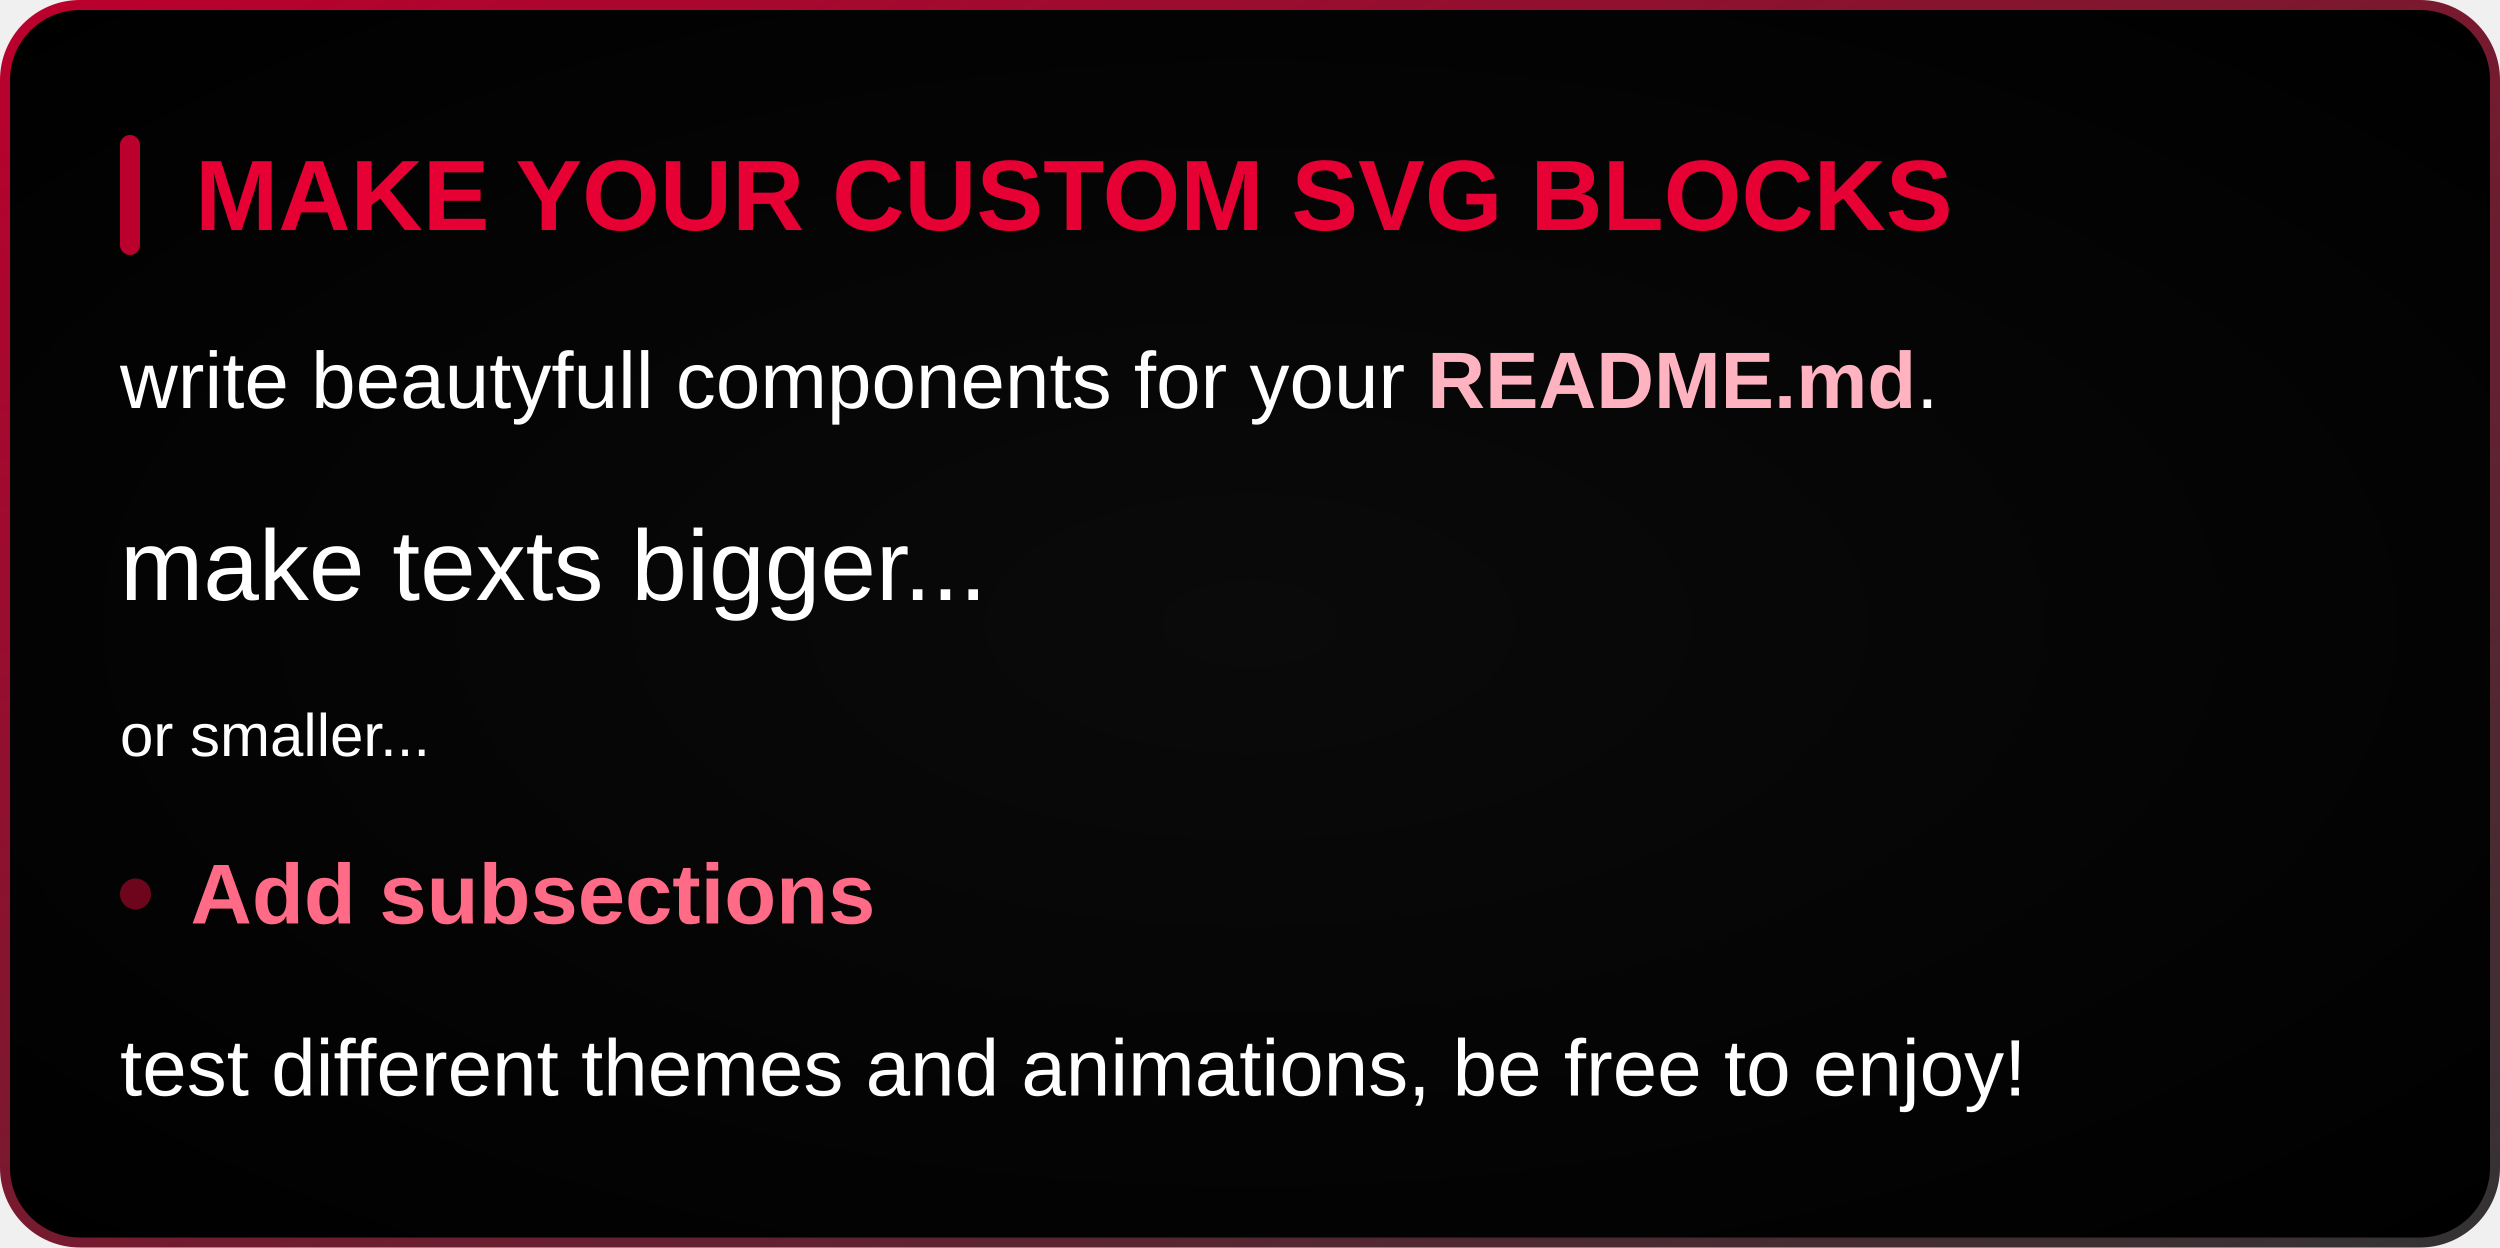
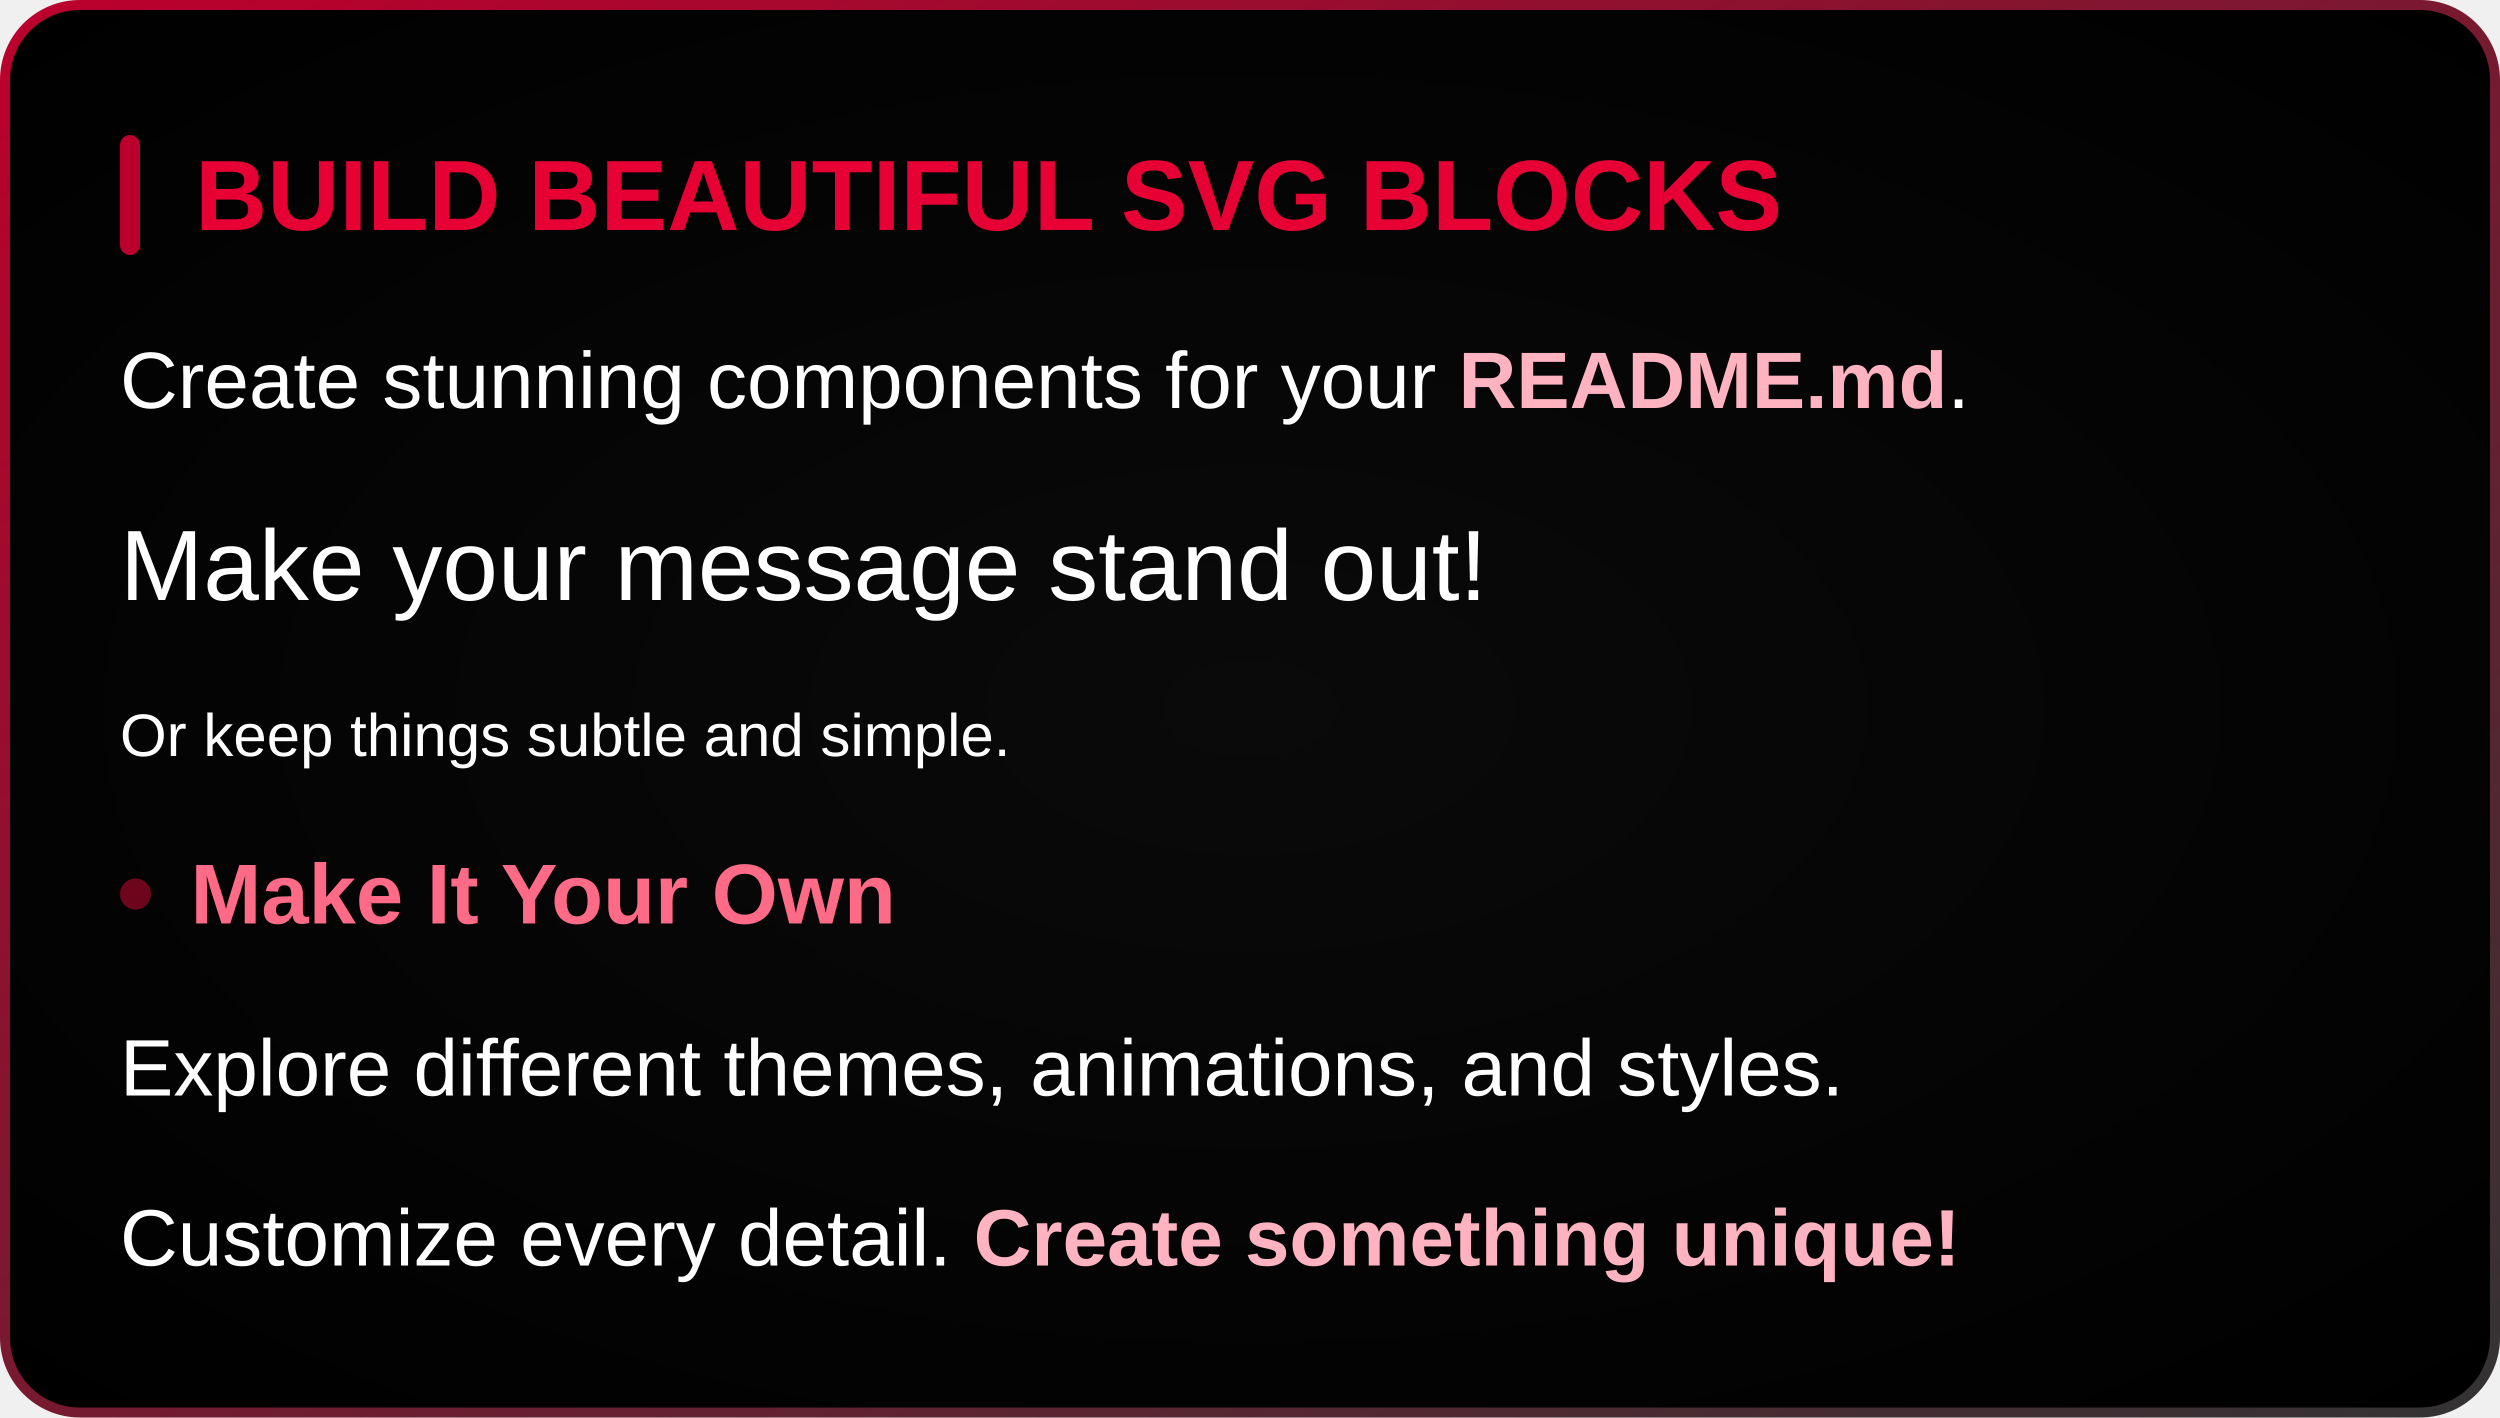
- <svg xmlns="http://www.w3.org/2000/svg" width="500" height="249.5" viewBox="0 0 500 249.5">
+ <svg xmlns="http://www.w3.org/2000/svg" width="500" height="283.5" viewBox="0 0 500 283.5">
  <style>
@keyframes entry {
  from { opacity: 0; transform: translateY(-24px); }
  to { opacity: 1; transform: none; }
}
.entry {
  animation: entry 0.8s ease-out both;
  transform-box: fill-box;
  transform-origin: center;
}
@media (prefers-reduced-motion: reduce) {
  .entry { animation: none; }
}
</style>
  <g class="entry">
    <defs>
      <radialGradient id="background" cx="0.5" cy="0.5" r="0.7">
        <stop offset="0" stop-color="#0A0A0A" />
        <stop offset="1" stop-color="#000000" />
      </radialGradient>
      <linearGradient id="border" x1="0" y1="0" x2="1" y2="1">
        <stop offset="0" stop-color="#BC002D" />
        <stop offset="1" stop-color="#333333" />
      </linearGradient>
    </defs>
-     <rect x="1" y="1" width="498" height="247.5" rx="15" fill="url(#background)" stroke="none" stroke-width="2" />
-     <rect x="1" y="1" width="498" height="247.5" rx="15" fill="none" stroke="url(#border)" stroke-width="2" />
+     <rect x="1" y="1" width="498" height="281.5" rx="15" fill="url(#background)" stroke="none" stroke-width="2" />
+     <rect x="1" y="1" width="498" height="281.5" rx="15" fill="none" stroke="url(#border)" stroke-width="2" />
    <g font-family="Arial, Helvetica, sans-serif">
      <rect x="24.0" y="27.0" width="4" height="24.0" rx="2" fill="#BC002D" />
-       <text x="39.0" y="46.0" font-size="20" fill="#E60033" font-weight="700">MAKE YOUR CUSTOM SVG BLOCKS</text>
-       <text x="24.0" y="81.6" font-size="16" fill="#FFFFFF">write beautyfull components for your <tspan fill="#FFB3C1" font-weight="700">README.md</tspan>.</text>
-       <text x="24.0" y="120.0" font-size="20" fill="#FFFFFF">make texts bigger...</text>
-       <text x="24.0" y="151.2" font-size="12" fill="#FFFFFF">or smaller...</text>
+       <text x="39.0" y="46.0" font-size="20" fill="#E60033" font-weight="700">BUILD BEAUTIFUL SVG BLOCKS</text>
+       <text x="24.0" y="81.6" font-size="16" fill="#FFFFFF">Create stunning components for your <tspan fill="#FFB3C1" font-weight="700">README.md</tspan>.</text>
+       <text x="24.0" y="120.0" font-size="20" fill="#FFFFFF">Make your message stand out!</text>
+       <text x="24.0" y="151.2" font-size="12" fill="#FFFFFF">Or keep things subtle and simple.</text>
      <circle cx="27.1" cy="178.8" r="3.1" fill="#6D061C" />
-       <text x="38.1" y="184.7" font-size="17" fill="#FF6B87" font-weight="700">Add subsections</text>
-       <text x="24.0" y="219.1" font-size="16" fill="#FFFFFF">test different themes and animations, be free to enjoy!</text>
+       <text x="38.1" y="184.7" font-size="17" fill="#FF6B87" font-weight="700">Make It Your Own</text>
+       <text x="24.0" y="219.1" font-size="16" fill="#FFFFFF">Explore different themes, animations, and styles.</text>
+       <text x="24.0" y="253.1" font-size="16" fill="#FFFFFF">Customize every detail. <tspan fill="#FFB3C1" font-weight="700">Create something unique!</tspan>
+       </text>
    </g>
  </g>
</svg>
